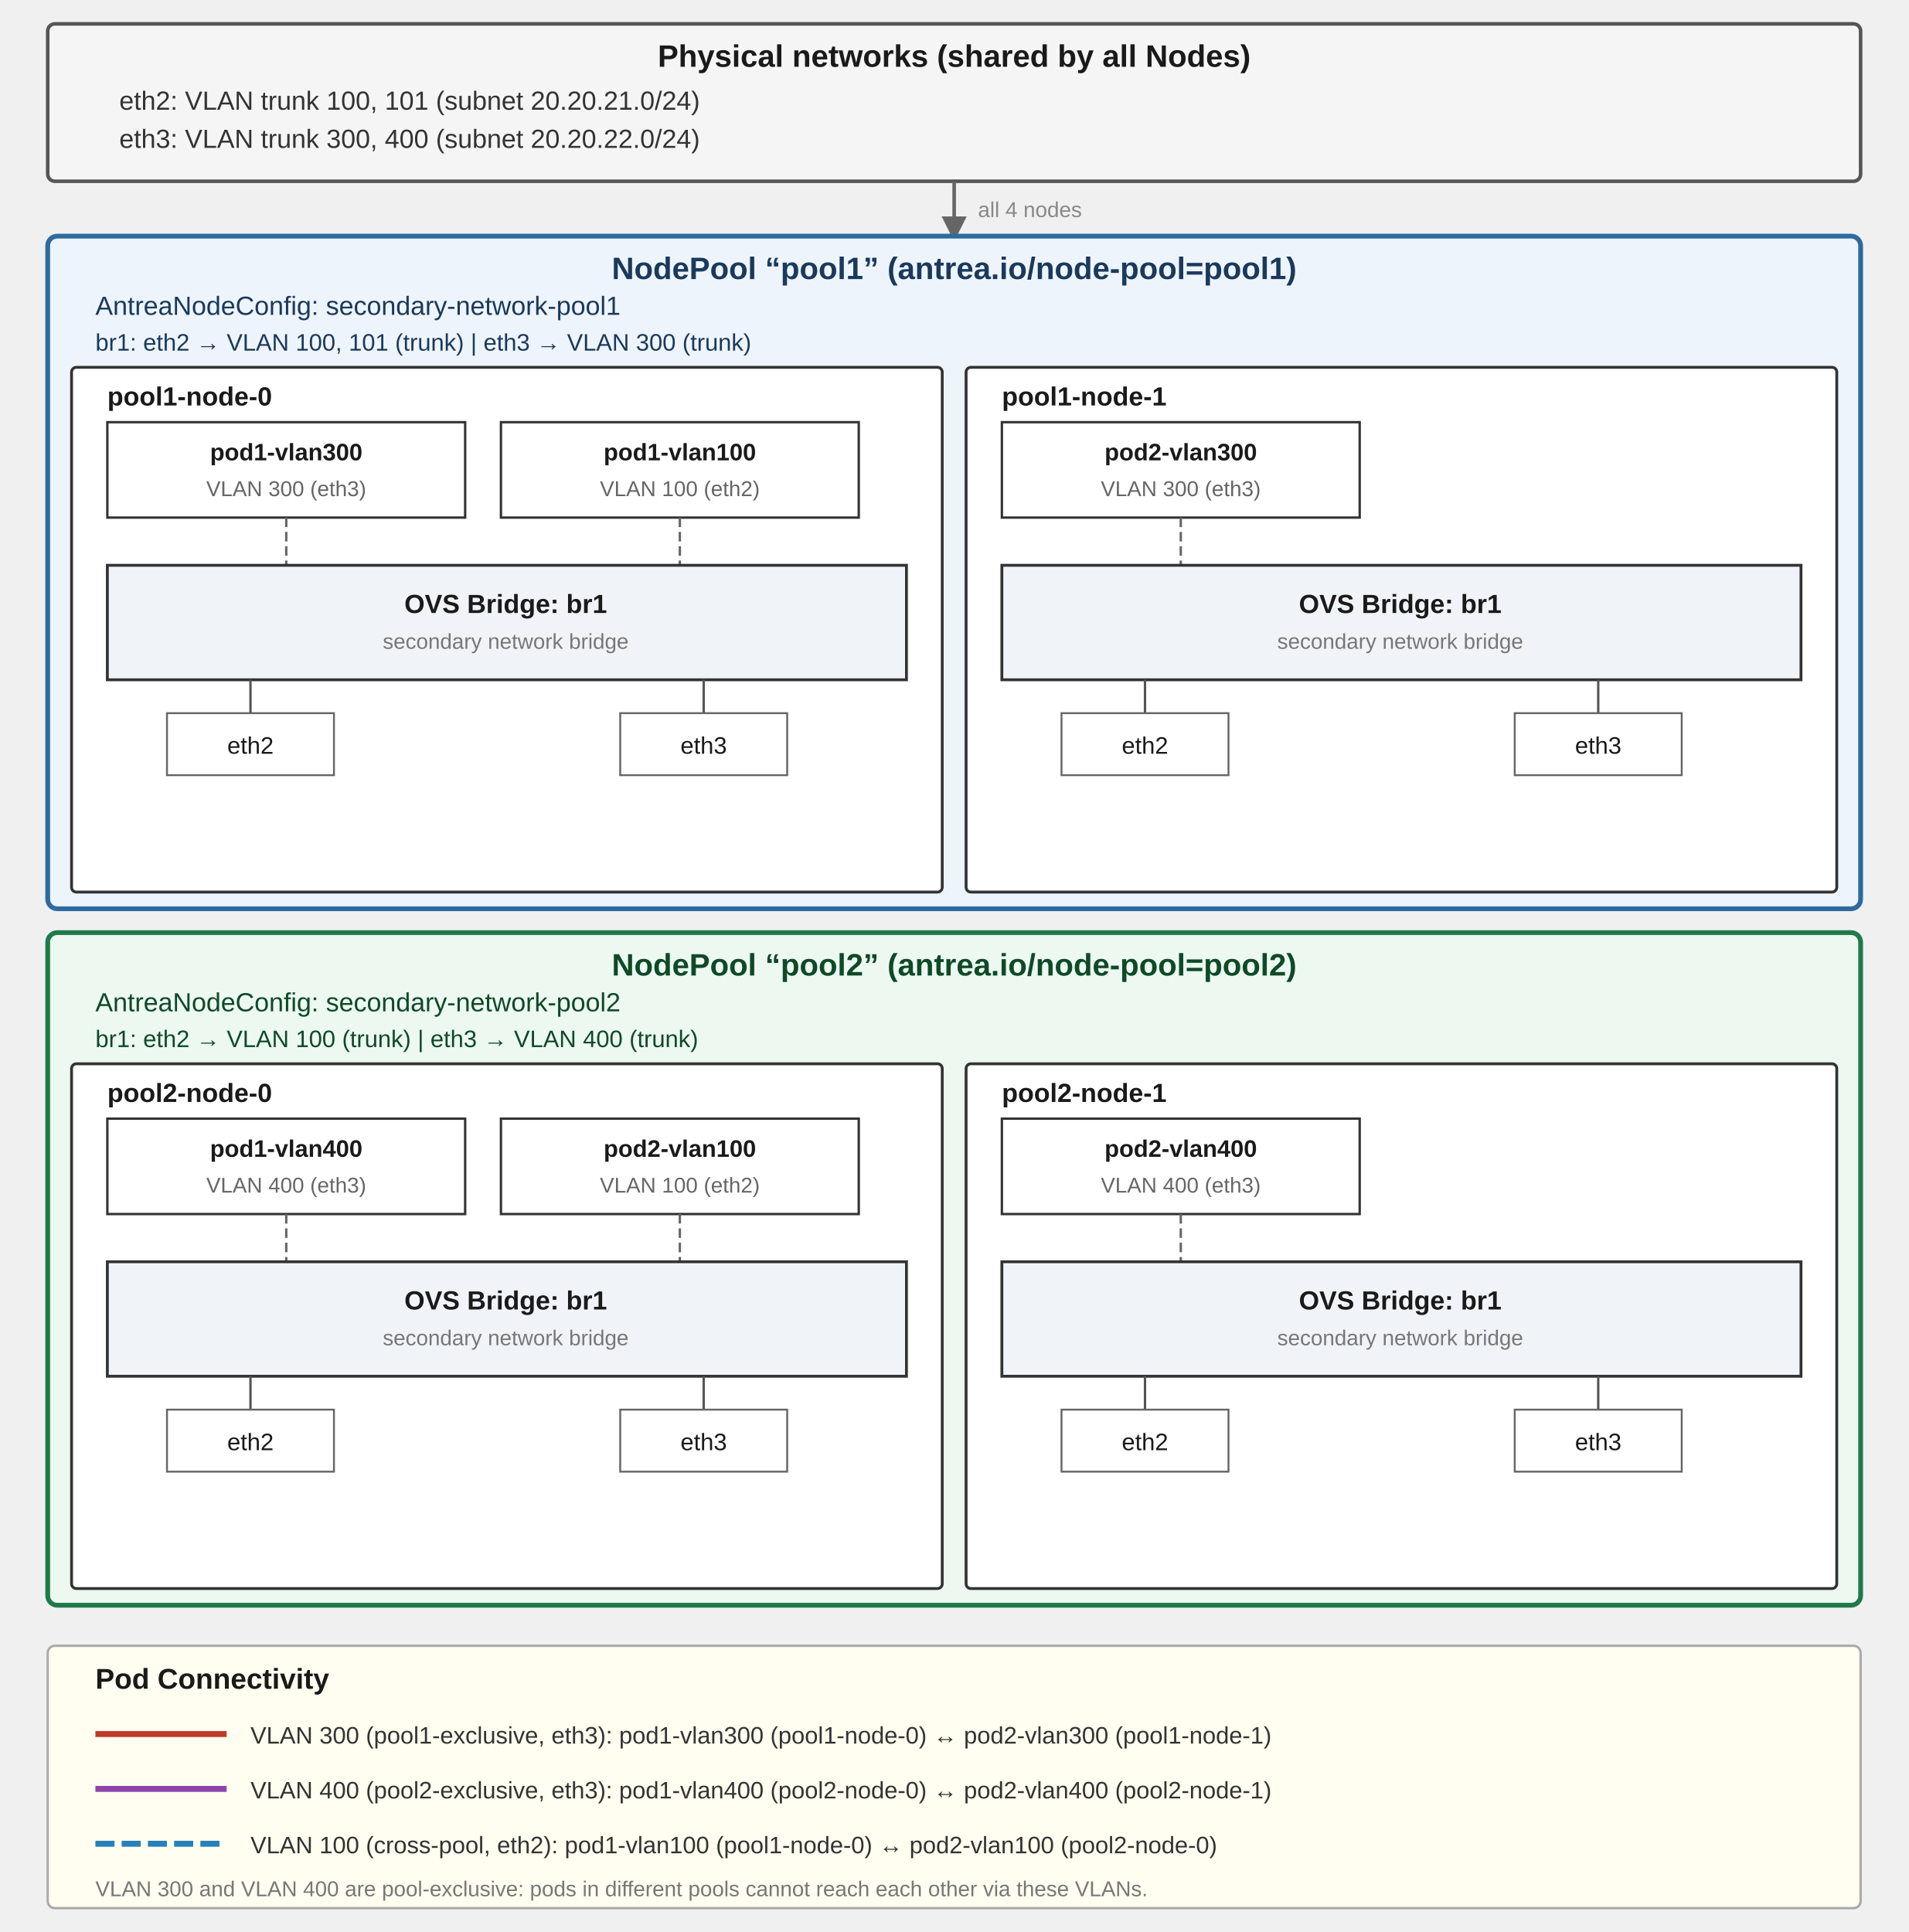
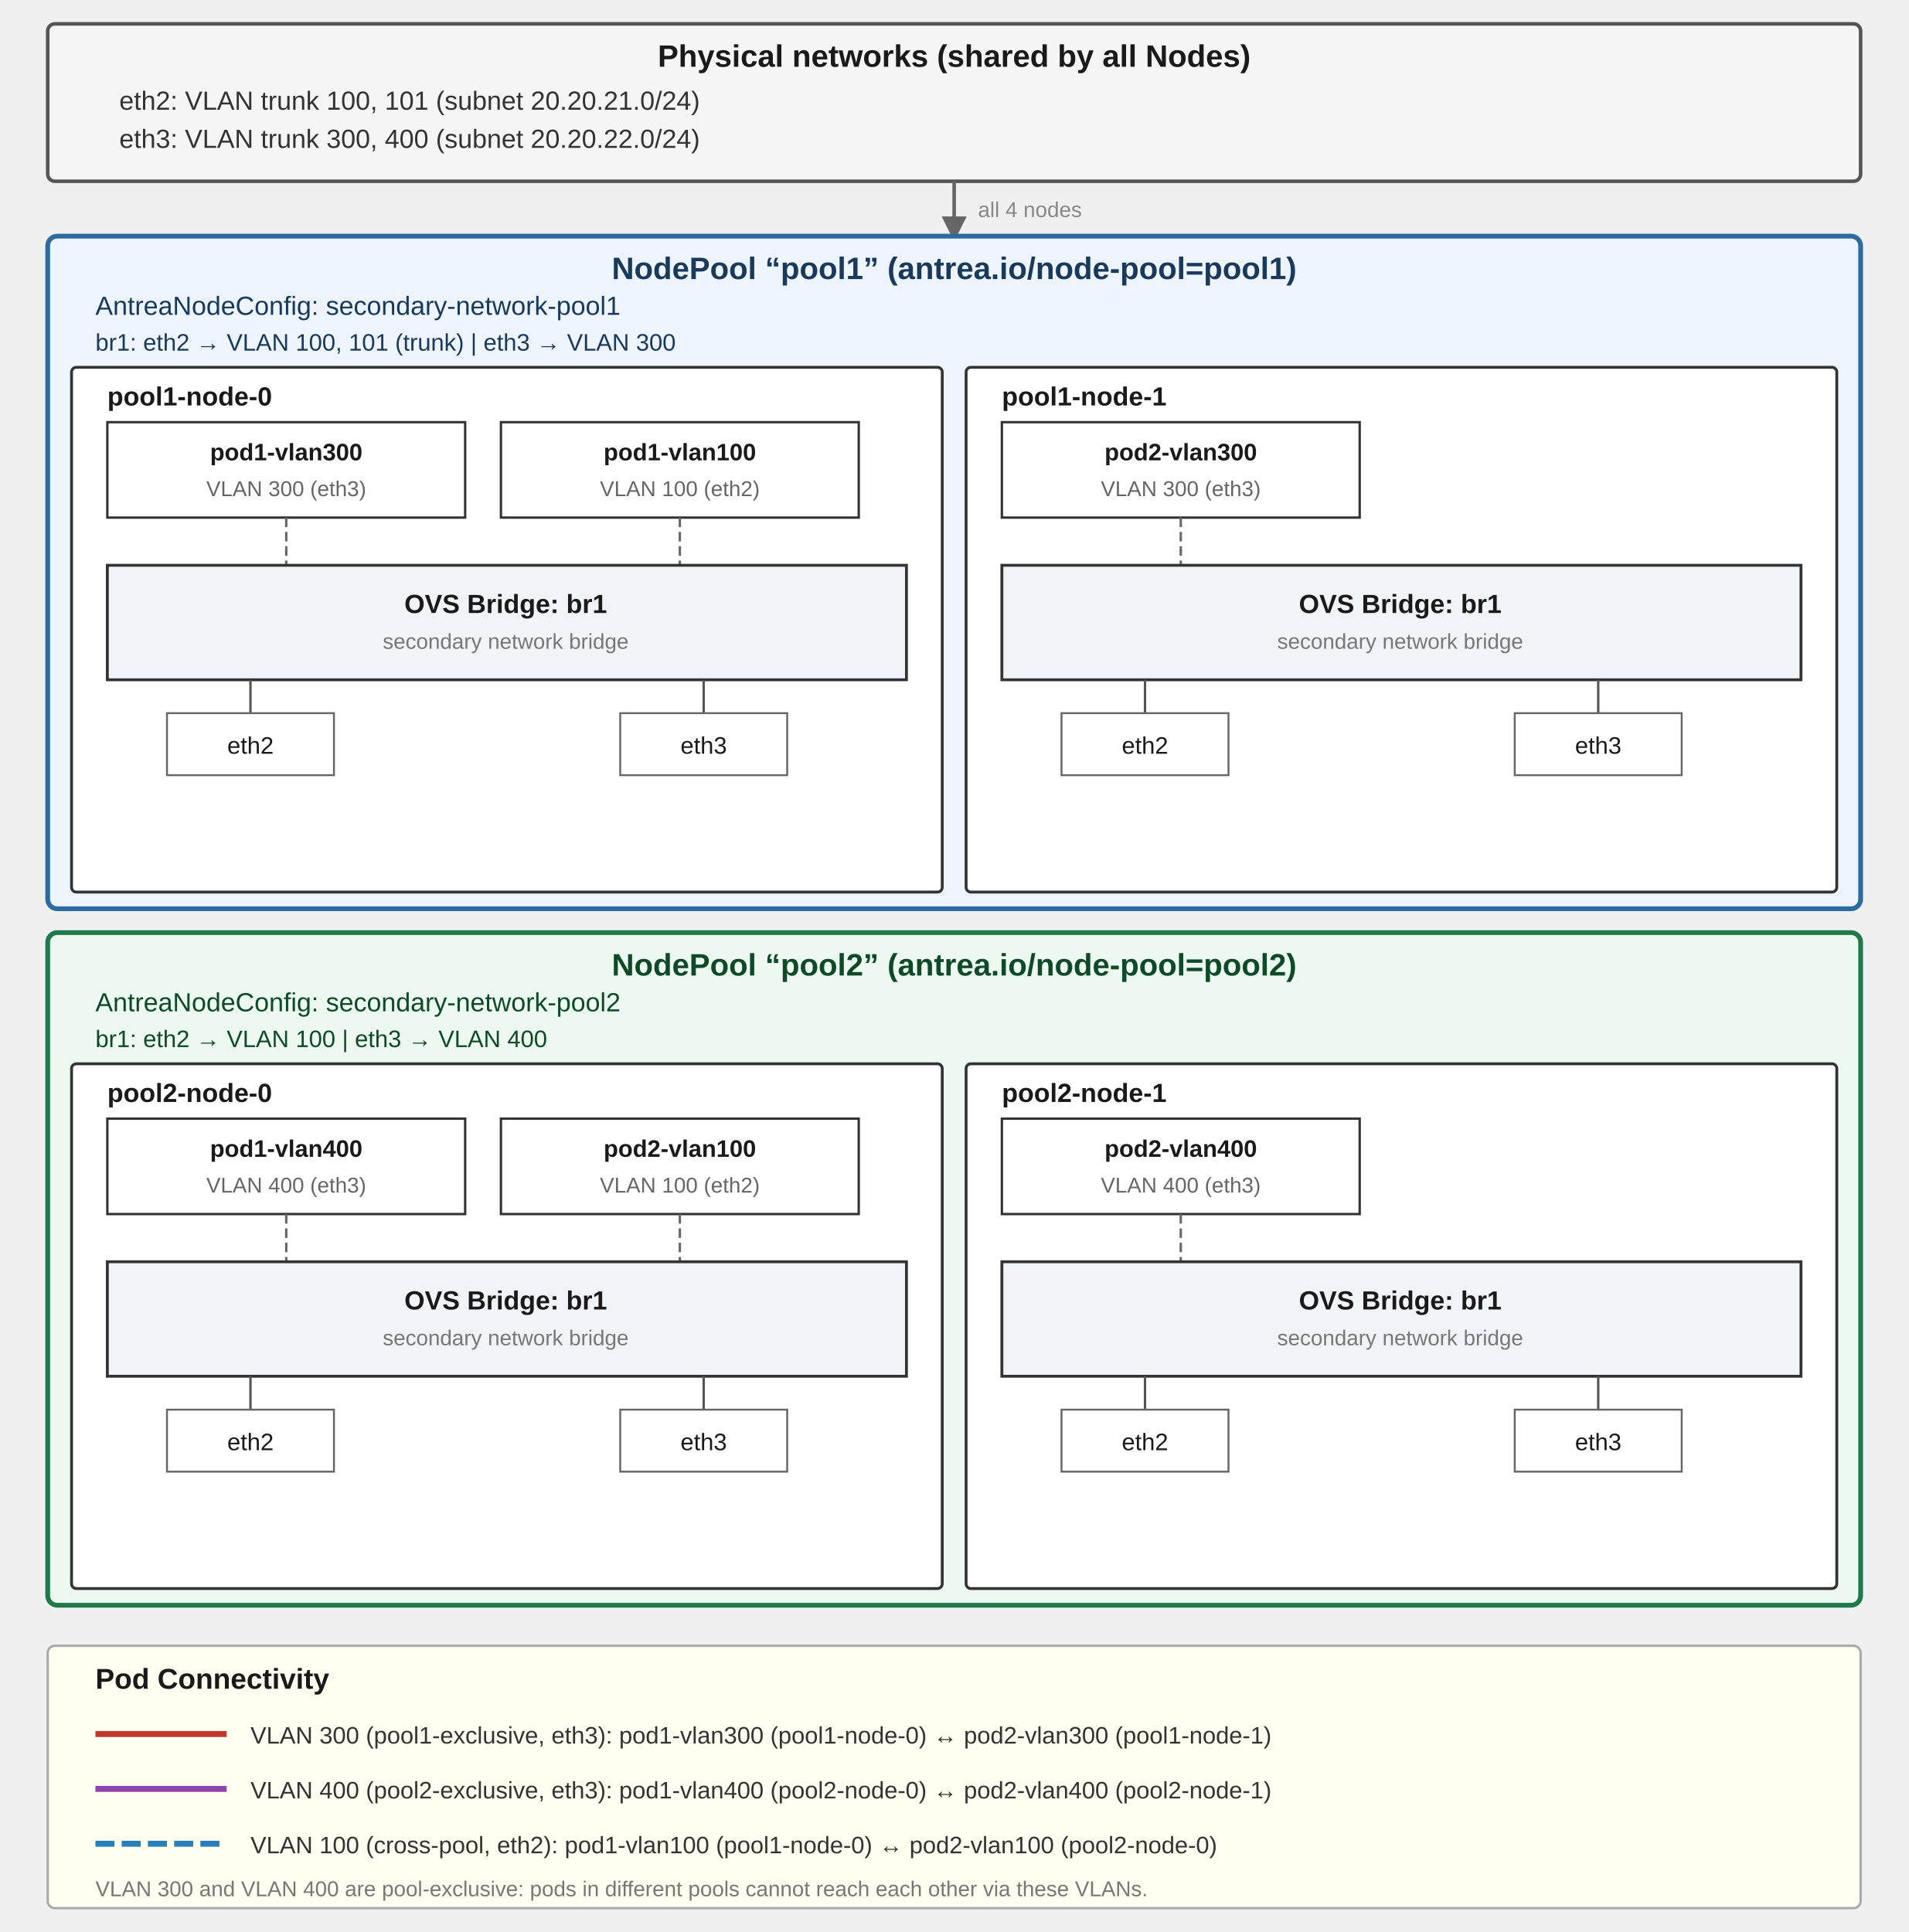
<svg xmlns="http://www.w3.org/2000/svg" viewBox="0 0 800 810" width="800" height="810">
  <defs>
    <marker id="arr" markerWidth="7" markerHeight="7" refX="3.5" refY="3.5" orient="auto">
      <path d="M 0,0 L 7,3.5 L 0,7 Z" fill="#666" />
    </marker>
  </defs>
  <rect x="20" y="10" width="760" height="66" fill="#f5f5f5" stroke="#555" stroke-width="1.5" rx="3" />
  <text x="400" y="28" font-size="13" font-weight="600" text-anchor="middle" font-family="'Oswald', Arial, sans-serif" fill="#1a1a1a">
    Physical networks (shared by all Nodes)
  </text>
  <text x="50" y="46" font-size="11" font-family="'Oswald', Arial, sans-serif" fill="#333">
    eth2: VLAN trunk 100, 101   (subnet 20.20.21.0/24)
  </text>
  <text x="50" y="62" font-size="11" font-family="'Oswald', Arial, sans-serif" fill="#333">
    eth3: VLAN trunk 300, 400   (subnet 20.20.22.0/24)
  </text>
  <line x1="400" y1="76" x2="400" y2="96" stroke="#666" stroke-width="1.5" marker-end="url(#arr)" />
  <text x="410" y="91" font-size="9" font-family="'Oswald', Arial, sans-serif" fill="#888">all 4 nodes</text>
  <rect x="20" y="99" width="760" height="282" fill="#eef4fb" stroke="#2d6a9f" stroke-width="2" rx="4" />
  <text x="400" y="117" font-size="13" font-weight="600" text-anchor="middle" font-family="'Oswald', Arial, sans-serif" fill="#1a3a5c">
    NodePool “pool1”   (antrea.io/node-pool=pool1)
  </text>
  <text x="40" y="132" font-size="11" font-family="'Oswald', Arial, sans-serif" fill="#1a3a5c">
    AntreaNodeConfig: secondary-network-pool1
  </text>
  <text x="40" y="147" font-size="10" font-family="'Oswald', Arial, sans-serif" fill="#1a3a5c">
-     br1:  eth2 → VLAN 100, 101 (trunk)   |   eth3 → VLAN 300 (trunk)
+     br1:  eth2 → VLAN 100, 101 (trunk)   |   eth3 → VLAN 300
  </text>
  <rect x="30" y="154" width="365" height="220" fill="white" stroke="#333" stroke-width="1.2" rx="2" />
  <text x="45" y="170" font-size="11" font-weight="600" font-family="'Oswald', Arial, sans-serif" fill="#1a1a1a">pool1-node-0</text>
  <rect x="45" y="177" width="150" height="40" fill="white" stroke="#333" stroke-width="1" />
  <text x="120" y="193" font-size="10" font-weight="600" text-anchor="middle" font-family="'Oswald', Arial, sans-serif" fill="#1a1a1a">pod1-vlan300</text>
  <text x="120" y="208" font-size="9" text-anchor="middle" font-family="'Oswald', Arial, sans-serif" fill="#666">VLAN 300 (eth3)</text>
  <rect x="210" y="177" width="150" height="40" fill="white" stroke="#333" stroke-width="1" />
  <text x="285" y="193" font-size="10" font-weight="600" text-anchor="middle" font-family="'Oswald', Arial, sans-serif" fill="#1a1a1a">pod1-vlan100</text>
  <text x="285" y="208" font-size="9" text-anchor="middle" font-family="'Oswald', Arial, sans-serif" fill="#666">VLAN 100 (eth2)</text>
  <line x1="120" y1="217" x2="120" y2="237" stroke="#666" stroke-width="1" stroke-dasharray="4,2" />
  <line x1="285" y1="217" x2="285" y2="237" stroke="#666" stroke-width="1" stroke-dasharray="4,2" />
  <rect x="45" y="237" width="335" height="48" fill="#f0f4f8" stroke="#333" stroke-width="1.2" />
  <text x="212" y="257" font-size="11" font-weight="600" text-anchor="middle" font-family="'Oswald', Arial, sans-serif" fill="#1a1a1a">OVS Bridge: br1</text>
  <text x="212" y="272" font-size="9" text-anchor="middle" font-family="'Oswald', Arial, sans-serif" fill="#777">secondary network bridge</text>
  <line x1="105" y1="285" x2="105" y2="299" stroke="#555" stroke-width="1" />
  <line x1="295" y1="285" x2="295" y2="299" stroke="#555" stroke-width="1" />
  <rect x="70" y="299" width="70" height="26" fill="white" stroke="#666" stroke-width="0.8" />
  <text x="105" y="316" font-size="10" text-anchor="middle" font-family="'Oswald', Arial, sans-serif" fill="#1a1a1a">eth2</text>
  <rect x="260" y="299" width="70" height="26" fill="white" stroke="#666" stroke-width="0.8" />
  <text x="295" y="316" font-size="10" text-anchor="middle" font-family="'Oswald', Arial, sans-serif" fill="#1a1a1a">eth3</text>
  <rect x="405" y="154" width="365" height="220" fill="white" stroke="#333" stroke-width="1.2" rx="2" />
  <text x="420" y="170" font-size="11" font-weight="600" font-family="'Oswald', Arial, sans-serif" fill="#1a1a1a">pool1-node-1</text>
  <rect x="420" y="177" width="150" height="40" fill="white" stroke="#333" stroke-width="1" />
  <text x="495" y="193" font-size="10" font-weight="600" text-anchor="middle" font-family="'Oswald', Arial, sans-serif" fill="#1a1a1a">pod2-vlan300</text>
  <text x="495" y="208" font-size="9" text-anchor="middle" font-family="'Oswald', Arial, sans-serif" fill="#666">VLAN 300 (eth3)</text>
  <line x1="495" y1="217" x2="495" y2="237" stroke="#666" stroke-width="1" stroke-dasharray="4,2" />
  <rect x="420" y="237" width="335" height="48" fill="#f0f4f8" stroke="#333" stroke-width="1.2" />
  <text x="587" y="257" font-size="11" font-weight="600" text-anchor="middle" font-family="'Oswald', Arial, sans-serif" fill="#1a1a1a">OVS Bridge: br1</text>
  <text x="587" y="272" font-size="9" text-anchor="middle" font-family="'Oswald', Arial, sans-serif" fill="#777">secondary network bridge</text>
  <line x1="480" y1="285" x2="480" y2="299" stroke="#555" stroke-width="1" />
  <line x1="670" y1="285" x2="670" y2="299" stroke="#555" stroke-width="1" />
  <rect x="445" y="299" width="70" height="26" fill="white" stroke="#666" stroke-width="0.8" />
  <text x="480" y="316" font-size="10" text-anchor="middle" font-family="'Oswald', Arial, sans-serif" fill="#1a1a1a">eth2</text>
  <rect x="635" y="299" width="70" height="26" fill="white" stroke="#666" stroke-width="0.8" />
  <text x="670" y="316" font-size="10" text-anchor="middle" font-family="'Oswald', Arial, sans-serif" fill="#1a1a1a">eth3</text>
  <rect x="20" y="391" width="760" height="282" fill="#edf8f0" stroke="#1e7a4a" stroke-width="2" rx="4" />
  <text x="400" y="409" font-size="13" font-weight="600" text-anchor="middle" font-family="'Oswald', Arial, sans-serif" fill="#0e4a28">
    NodePool “pool2”   (antrea.io/node-pool=pool2)
  </text>
  <text x="40" y="424" font-size="11" font-family="'Oswald', Arial, sans-serif" fill="#0e4a28">
    AntreaNodeConfig: secondary-network-pool2
  </text>
  <text x="40" y="439" font-size="10" font-family="'Oswald', Arial, sans-serif" fill="#0e4a28">
-     br1:  eth2 → VLAN 100 (trunk)   |   eth3 → VLAN 400 (trunk)
+     br1:  eth2 → VLAN 100   |   eth3 → VLAN 400
  </text>
  <rect x="30" y="446" width="365" height="220" fill="white" stroke="#333" stroke-width="1.2" rx="2" />
  <text x="45" y="462" font-size="11" font-weight="600" font-family="'Oswald', Arial, sans-serif" fill="#1a1a1a">pool2-node-0</text>
  <rect x="45" y="469" width="150" height="40" fill="white" stroke="#333" stroke-width="1" />
  <text x="120" y="485" font-size="10" font-weight="600" text-anchor="middle" font-family="'Oswald', Arial, sans-serif" fill="#1a1a1a">pod1-vlan400</text>
  <text x="120" y="500" font-size="9" text-anchor="middle" font-family="'Oswald', Arial, sans-serif" fill="#666">VLAN 400 (eth3)</text>
  <rect x="210" y="469" width="150" height="40" fill="white" stroke="#333" stroke-width="1" />
  <text x="285" y="485" font-size="10" font-weight="600" text-anchor="middle" font-family="'Oswald', Arial, sans-serif" fill="#1a1a1a">pod2-vlan100</text>
  <text x="285" y="500" font-size="9" text-anchor="middle" font-family="'Oswald', Arial, sans-serif" fill="#666">VLAN 100 (eth2)</text>
  <line x1="120" y1="509" x2="120" y2="529" stroke="#666" stroke-width="1" stroke-dasharray="4,2" />
  <line x1="285" y1="509" x2="285" y2="529" stroke="#666" stroke-width="1" stroke-dasharray="4,2" />
  <rect x="45" y="529" width="335" height="48" fill="#f0f4f8" stroke="#333" stroke-width="1.2" />
  <text x="212" y="549" font-size="11" font-weight="600" text-anchor="middle" font-family="'Oswald', Arial, sans-serif" fill="#1a1a1a">OVS Bridge: br1</text>
  <text x="212" y="564" font-size="9" text-anchor="middle" font-family="'Oswald', Arial, sans-serif" fill="#777">secondary network bridge</text>
  <line x1="105" y1="577" x2="105" y2="591" stroke="#555" stroke-width="1" />
  <line x1="295" y1="577" x2="295" y2="591" stroke="#555" stroke-width="1" />
  <rect x="70" y="591" width="70" height="26" fill="white" stroke="#666" stroke-width="0.8" />
  <text x="105" y="608" font-size="10" text-anchor="middle" font-family="'Oswald', Arial, sans-serif" fill="#1a1a1a">eth2</text>
  <rect x="260" y="591" width="70" height="26" fill="white" stroke="#666" stroke-width="0.8" />
  <text x="295" y="608" font-size="10" text-anchor="middle" font-family="'Oswald', Arial, sans-serif" fill="#1a1a1a">eth3</text>
  <rect x="405" y="446" width="365" height="220" fill="white" stroke="#333" stroke-width="1.2" rx="2" />
  <text x="420" y="462" font-size="11" font-weight="600" font-family="'Oswald', Arial, sans-serif" fill="#1a1a1a">pool2-node-1</text>
  <rect x="420" y="469" width="150" height="40" fill="white" stroke="#333" stroke-width="1" />
  <text x="495" y="485" font-size="10" font-weight="600" text-anchor="middle" font-family="'Oswald', Arial, sans-serif" fill="#1a1a1a">pod2-vlan400</text>
  <text x="495" y="500" font-size="9" text-anchor="middle" font-family="'Oswald', Arial, sans-serif" fill="#666">VLAN 400 (eth3)</text>
  <line x1="495" y1="509" x2="495" y2="529" stroke="#666" stroke-width="1" stroke-dasharray="4,2" />
  <rect x="420" y="529" width="335" height="48" fill="#f0f4f8" stroke="#333" stroke-width="1.2" />
  <text x="587" y="549" font-size="11" font-weight="600" text-anchor="middle" font-family="'Oswald', Arial, sans-serif" fill="#1a1a1a">OVS Bridge: br1</text>
  <text x="587" y="564" font-size="9" text-anchor="middle" font-family="'Oswald', Arial, sans-serif" fill="#777">secondary network bridge</text>
  <line x1="480" y1="577" x2="480" y2="591" stroke="#555" stroke-width="1" />
  <line x1="670" y1="577" x2="670" y2="591" stroke="#555" stroke-width="1" />
  <rect x="445" y="591" width="70" height="26" fill="white" stroke="#666" stroke-width="0.8" />
  <text x="480" y="608" font-size="10" text-anchor="middle" font-family="'Oswald', Arial, sans-serif" fill="#1a1a1a">eth2</text>
  <rect x="635" y="591" width="70" height="26" fill="white" stroke="#666" stroke-width="0.8" />
  <text x="670" y="608" font-size="10" text-anchor="middle" font-family="'Oswald', Arial, sans-serif" fill="#1a1a1a">eth3</text>
  <rect x="20" y="690" width="760" height="110" fill="#fffef0" stroke="#aaa" stroke-width="1" rx="3" />
  <text x="40" y="708" font-size="12" font-weight="600" font-family="'Oswald', Arial, sans-serif" fill="#1a1a1a">Pod Connectivity</text>
  <line x1="40" y1="727" x2="95" y2="727" stroke="#c0392b" stroke-width="2.5" />
  <text x="105" y="731" font-size="10" font-family="'Oswald', Arial, sans-serif" fill="#333">
    VLAN 300 (pool1-exclusive, eth3):  pod1-vlan300 (pool1-node-0) ↔ pod2-vlan300 (pool1-node-1)
  </text>
  <line x1="40" y1="750" x2="95" y2="750" stroke="#8e44ad" stroke-width="2.5" />
  <text x="105" y="754" font-size="10" font-family="'Oswald', Arial, sans-serif" fill="#333">
    VLAN 400 (pool2-exclusive, eth3):  pod1-vlan400 (pool2-node-0) ↔ pod2-vlan400 (pool2-node-1)
  </text>
  <line x1="40" y1="773" x2="95" y2="773" stroke="#2980b9" stroke-width="2.5" stroke-dasharray="8,3" />
  <text x="105" y="777" font-size="10" font-family="'Oswald', Arial, sans-serif" fill="#333">
    VLAN 100 (cross-pool, eth2):  pod1-vlan100 (pool1-node-0) ↔ pod2-vlan100 (pool2-node-0)
  </text>
  <text x="40" y="795" font-size="9" font-family="'Oswald', Arial, sans-serif" fill="#777">
    VLAN 300 and VLAN 400 are pool-exclusive: pods in different pools cannot reach each other via these VLANs.
  </text>
</svg>
